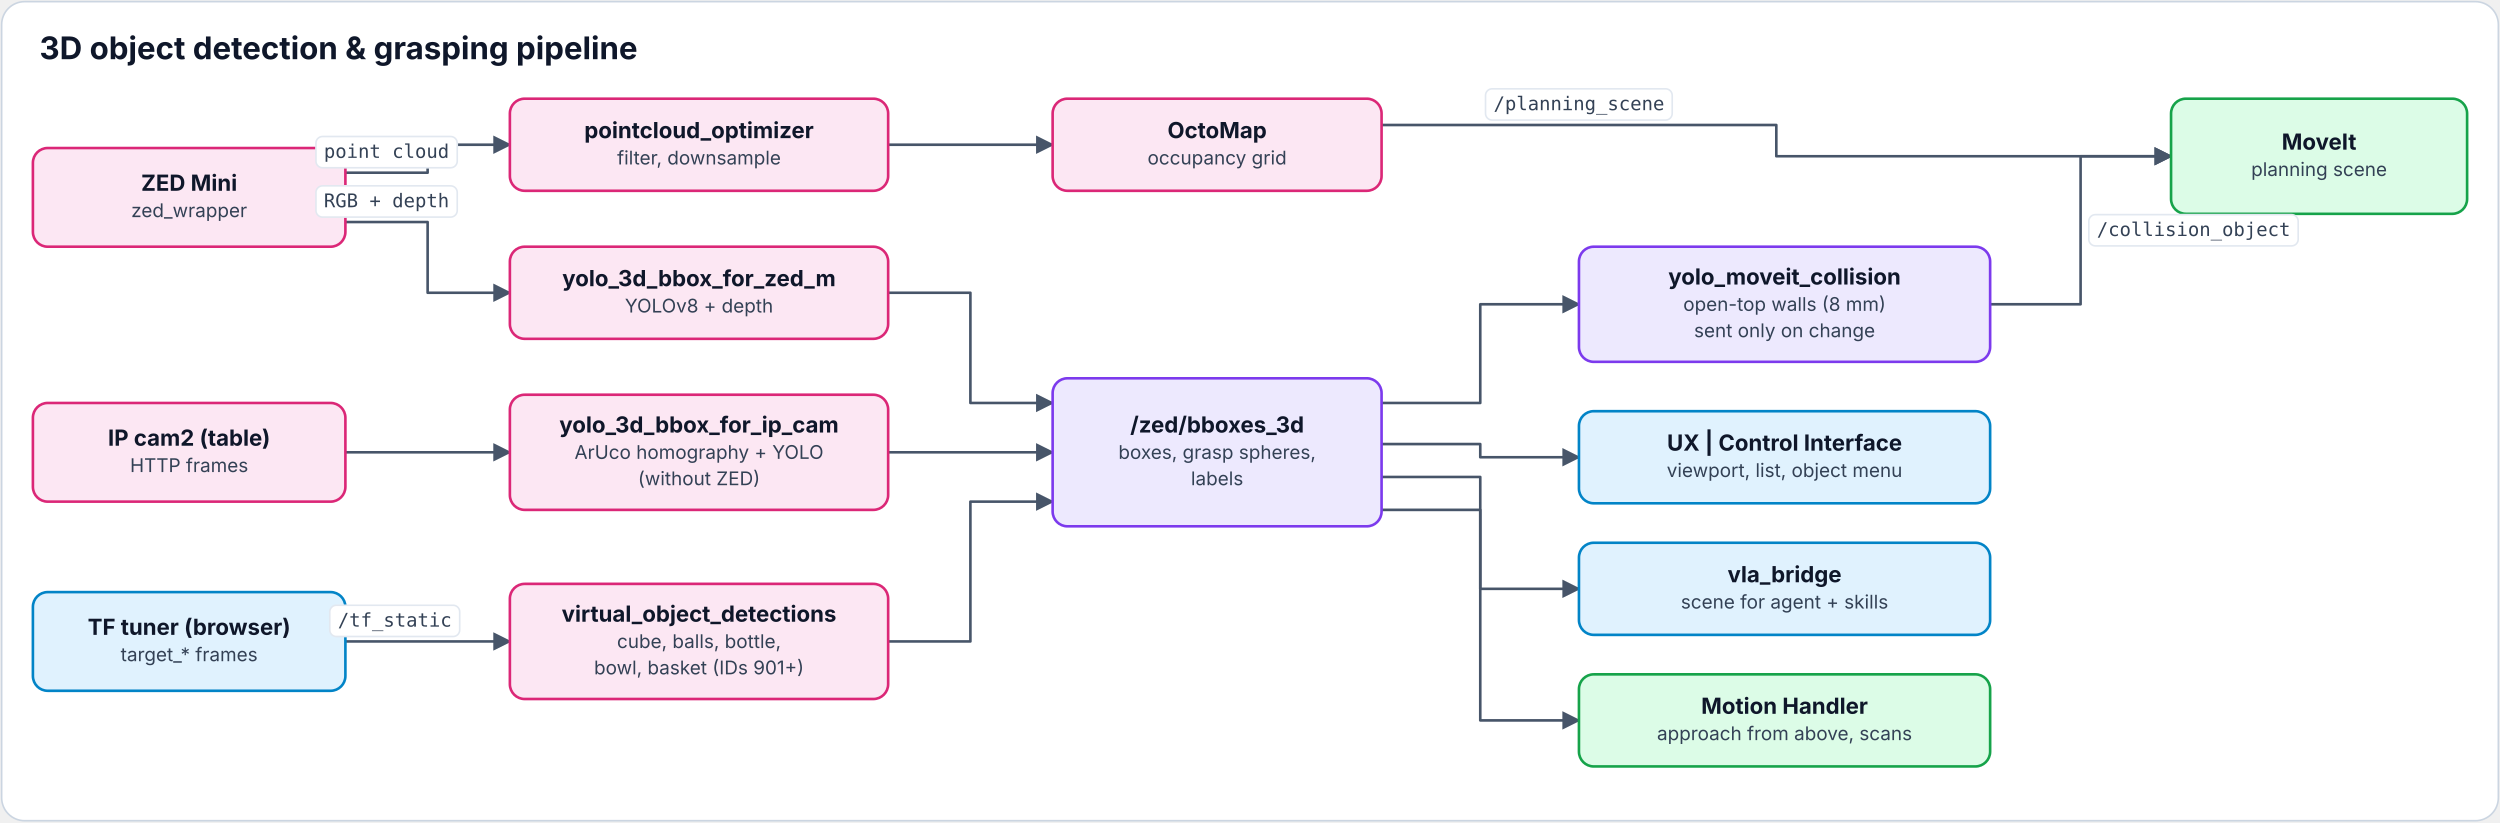
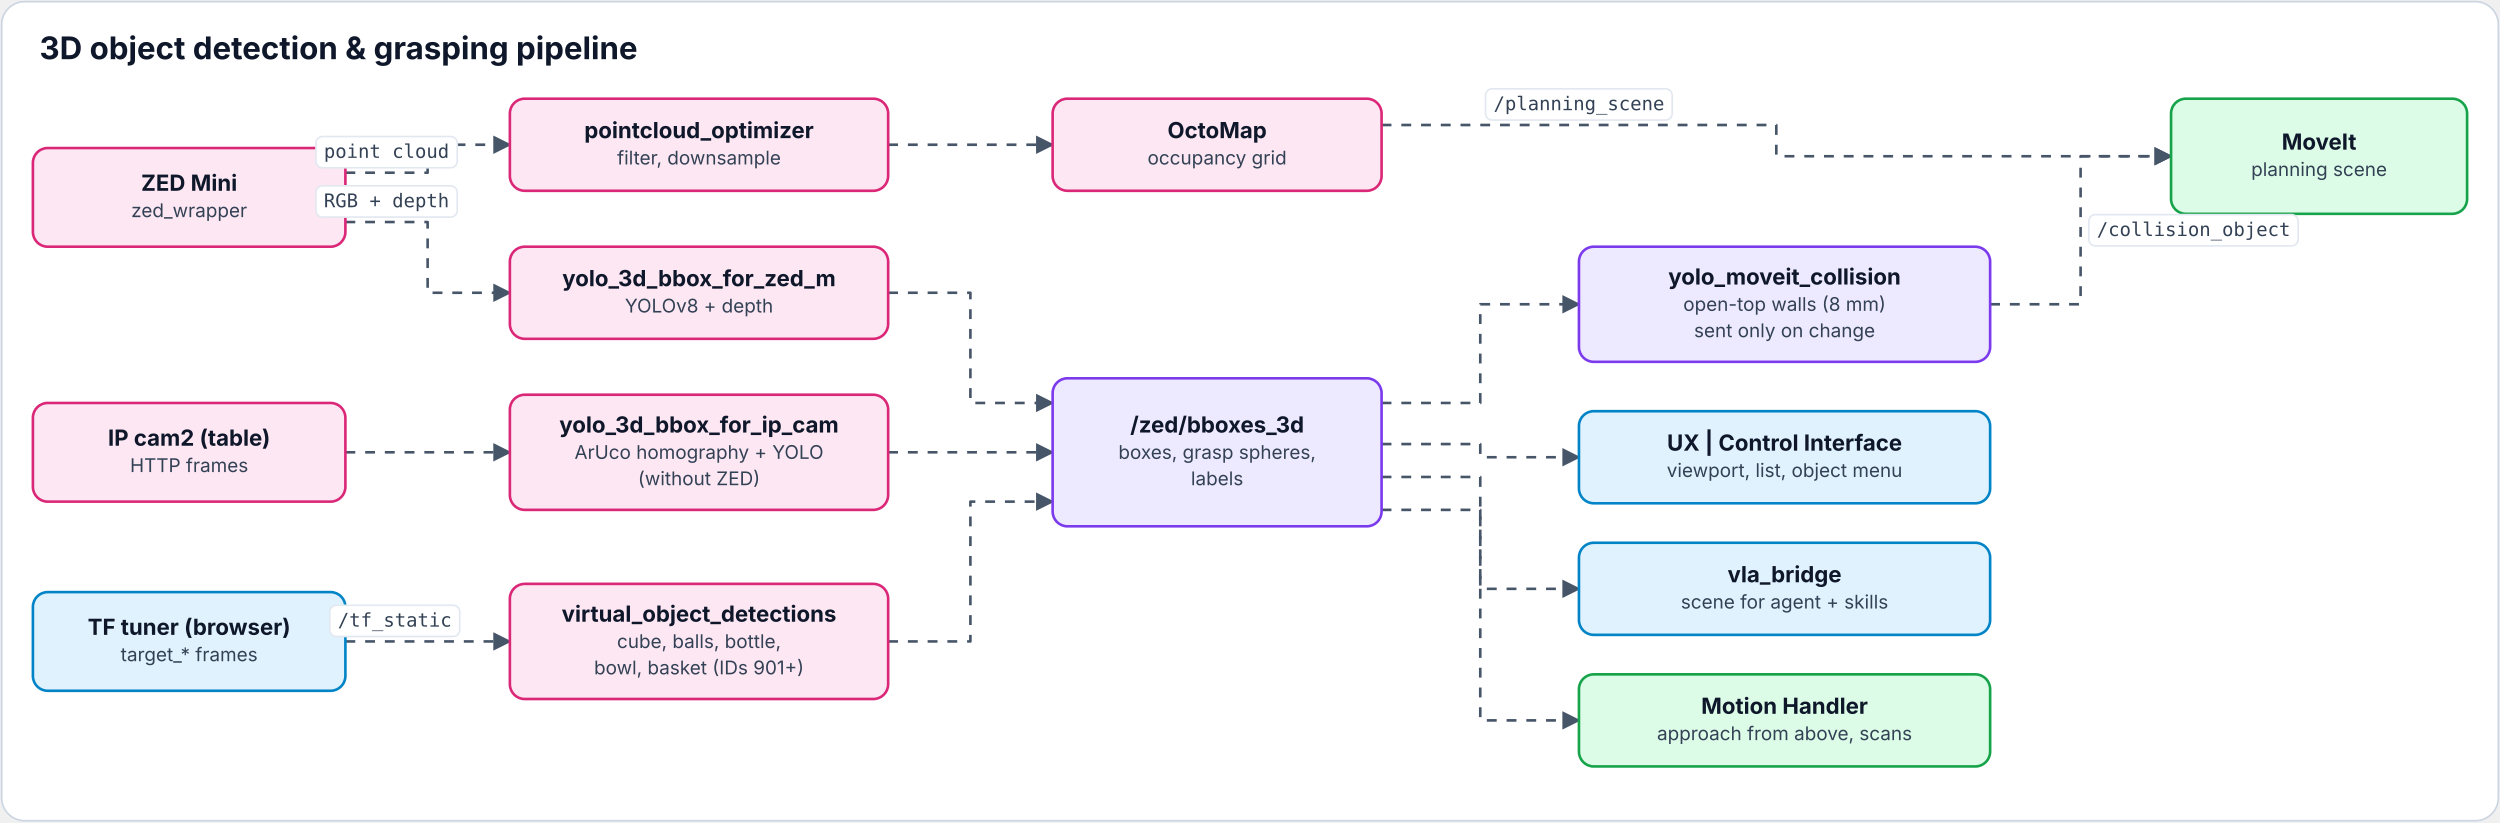
<svg xmlns="http://www.w3.org/2000/svg" viewBox="0 0 1520 500" width="1520" height="500" role="img" aria-label="3D object detection &amp; grasping pipeline">
  <defs>
    <marker id="a" viewBox="0 0 10 10" refX="9" refY="5" markerWidth="7" markerHeight="7" orient="auto-start-reverse">
      <path d="M0,0 L10,5 L0,10 z" fill="#475569" />
    </marker>
  </defs>
  <rect x="1" y="1" width="1518" height="498" rx="14" fill="#ffffff" stroke="#cbd5e1" />
  <text x="24" y="36" font-family="Inter, Segoe UI, Helvetica, Arial, sans-serif" font-size="19" font-weight="700" fill="#0f172a">3D object detection &amp; grasping pipeline</text>
  <path d="M210.0,105.0 L260.0,105.0 L260.0,88.0 L310.0,88.0" fill="none" stroke="#475569" stroke-width="1.6" stroke-linejoin="round" marker-end="url(#a)" />
  <path d="M540.0,88.0 L582.5,88.0 L640.0,88.0" fill="none" stroke="#475569" stroke-width="1.6" stroke-linejoin="round" marker-end="url(#a)" />
  <path d="M840.0,76.0 L1080.0,76.0 L1080.0,95.0 L1320.0,95.0" fill="none" stroke="#475569" stroke-width="1.6" stroke-linejoin="round" marker-end="url(#a)" />
  <path d="M210.0,135.0 L260.0,135.0 L260.0,178.0 L310.0,178.0" fill="none" stroke="#475569" stroke-width="1.6" stroke-linejoin="round" marker-end="url(#a)" />
  <path d="M540.0,178.0 L590.0,178.0 L590.0,245.0 L640.0,245.0" fill="none" stroke="#475569" stroke-width="1.6" stroke-linejoin="round" marker-end="url(#a)" />
  <path d="M210.0,275.0 L270.0,275.0 L310.0,275.0" fill="none" stroke="#475569" stroke-width="1.6" stroke-linejoin="round" marker-end="url(#a)" />
  <path d="M540.0,275.0 L582.5,275.0 L640.0,275.0" fill="none" stroke="#475569" stroke-width="1.6" stroke-linejoin="round" marker-end="url(#a)" />
  <path d="M210.0,390.0 L270.0,390.0 L310.0,390.0" fill="none" stroke="#475569" stroke-width="1.6" stroke-linejoin="round" marker-end="url(#a)" />
  <path d="M540.0,390.0 L590.0,390.0 L590.0,305.0 L640.0,305.0" fill="none" stroke="#475569" stroke-width="1.6" stroke-linejoin="round" marker-end="url(#a)" />
  <path d="M840.0,245.0 L900.0,245.0 L900.0,185.0 L960.0,185.0" fill="none" stroke="#475569" stroke-width="1.6" stroke-linejoin="round" marker-end="url(#a)" />
  <path d="M1210.0,185.0 L1265.0,185.0 L1265.0,95.0 L1320.0,95.0" fill="none" stroke="#475569" stroke-width="1.6" stroke-linejoin="round" marker-end="url(#a)" />
  <path d="M840.0,270.0 L900.0,270.0 L900.0,278.0 L960.0,278.0" fill="none" stroke="#475569" stroke-width="1.6" stroke-linejoin="round" marker-end="url(#a)" />
  <path d="M840.0,290.0 L900.0,290.0 L900.0,358.0 L960.0,358.0" fill="none" stroke="#475569" stroke-width="1.6" stroke-linejoin="round" marker-end="url(#a)" />
  <path d="M840.0,310.0 L900.0,310.0 L900.0,438.0 L960.0,438.0" fill="none" stroke="#475569" stroke-width="1.6" stroke-linejoin="round" marker-end="url(#a)" />
-   <rect x="20" y="90" width="190" height="60" rx="9" fill="#fce7f3" stroke="#db2777" stroke-width="1.6" />
-   <text x="115.0" y="116.0" font-family="Inter, Segoe UI, Helvetica, Arial, sans-serif" font-size="13.5" font-weight="700" text-anchor="middle" fill="#0f172a">ZED Mini</text>
-   <text x="115.0" y="132.0" font-family="Inter, Segoe UI, Helvetica, Arial, sans-serif" font-size="11.5" text-anchor="middle" fill="#334155">zed_wrapper</text>
-   <rect x="310" y="60" width="230" height="56" rx="9" fill="#fce7f3" stroke="#db2777" stroke-width="1.6" />
-   <text x="425.0" y="84.0" font-family="Inter, Segoe UI, Helvetica, Arial, sans-serif" font-size="13.5" font-weight="700" text-anchor="middle" fill="#0f172a">pointcloud_optimizer</text>
-   <text x="425.0" y="100.0" font-family="Inter, Segoe UI, Helvetica, Arial, sans-serif" font-size="11.5" text-anchor="middle" fill="#334155">filter, downsample</text>
-   <rect x="640" y="60" width="200" height="56" rx="9" fill="#fce7f3" stroke="#db2777" stroke-width="1.6" />
-   <text x="740.0" y="84.0" font-family="Inter, Segoe UI, Helvetica, Arial, sans-serif" font-size="13.5" font-weight="700" text-anchor="middle" fill="#0f172a">OctoMap</text>
-   <text x="740.0" y="100.0" font-family="Inter, Segoe UI, Helvetica, Arial, sans-serif" font-size="11.5" text-anchor="middle" fill="#334155">occupancy grid</text>
-   <rect x="310" y="150" width="230" height="56" rx="9" fill="#fce7f3" stroke="#db2777" stroke-width="1.6" />
-   <text x="425.0" y="174.0" font-family="Inter, Segoe UI, Helvetica, Arial, sans-serif" font-size="13.5" font-weight="700" text-anchor="middle" fill="#0f172a">yolo_3d_bbox_for_zed_m</text>
-   <text x="425.0" y="190.0" font-family="Inter, Segoe UI, Helvetica, Arial, sans-serif" font-size="11.5" text-anchor="middle" fill="#334155">YOLOv8 + depth</text>
-   <rect x="20" y="245" width="190" height="60" rx="9" fill="#fce7f3" stroke="#db2777" stroke-width="1.6" />
-   <text x="115.0" y="271.0" font-family="Inter, Segoe UI, Helvetica, Arial, sans-serif" font-size="13.5" font-weight="700" text-anchor="middle" fill="#0f172a">IP cam2 (table)</text>
-   <text x="115.0" y="287.0" font-family="Inter, Segoe UI, Helvetica, Arial, sans-serif" font-size="11.5" text-anchor="middle" fill="#334155">HTTP frames</text>
-   <rect x="310" y="240" width="230" height="70" rx="9" fill="#fce7f3" stroke="#db2777" stroke-width="1.6" />
-   <text x="425.0" y="263.0" font-family="Inter, Segoe UI, Helvetica, Arial, sans-serif" font-size="13.5" font-weight="700" text-anchor="middle" fill="#0f172a">yolo_3d_bbox_for_ip_cam</text>
-   <text x="425.0" y="279.0" font-family="Inter, Segoe UI, Helvetica, Arial, sans-serif" font-size="11.5" text-anchor="middle" fill="#334155">ArUco homography + YOLO</text>
-   <text x="425.0" y="295.0" font-family="Inter, Segoe UI, Helvetica, Arial, sans-serif" font-size="11.5" text-anchor="middle" fill="#334155">(without ZED)</text>
-   <rect x="20" y="360" width="190" height="60" rx="9" fill="#e0f2fe" stroke="#0284c7" stroke-width="1.6" />
-   <text x="115.0" y="386.0" font-family="Inter, Segoe UI, Helvetica, Arial, sans-serif" font-size="13.5" font-weight="700" text-anchor="middle" fill="#0f172a">TF tuner (browser)</text>
-   <text x="115.0" y="402.0" font-family="Inter, Segoe UI, Helvetica, Arial, sans-serif" font-size="11.5" text-anchor="middle" fill="#334155">target_* frames</text>
-   <rect x="310" y="355" width="230" height="70" rx="9" fill="#fce7f3" stroke="#db2777" stroke-width="1.6" />
-   <text x="425.0" y="378.0" font-family="Inter, Segoe UI, Helvetica, Arial, sans-serif" font-size="13.5" font-weight="700" text-anchor="middle" fill="#0f172a">virtual_object_detections</text>
-   <text x="425.0" y="394.0" font-family="Inter, Segoe UI, Helvetica, Arial, sans-serif" font-size="11.5" text-anchor="middle" fill="#334155">cube, balls, bottle,</text>
-   <text x="425.0" y="410.0" font-family="Inter, Segoe UI, Helvetica, Arial, sans-serif" font-size="11.5" text-anchor="middle" fill="#334155">bowl, basket (IDs 901+)</text>
-   <rect x="640" y="230" width="200" height="90" rx="9" fill="#ede9fe" stroke="#7c3aed" stroke-width="1.6" />
-   <text x="740.0" y="263.0" font-family="Inter, Segoe UI, Helvetica, Arial, sans-serif" font-size="13.5" font-weight="700" text-anchor="middle" fill="#0f172a">/zed/bboxes_3d</text>
-   <text x="740.0" y="279.0" font-family="Inter, Segoe UI, Helvetica, Arial, sans-serif" font-size="11.5" text-anchor="middle" fill="#334155">boxes, grasp spheres,</text>
-   <text x="740.0" y="295.0" font-family="Inter, Segoe UI, Helvetica, Arial, sans-serif" font-size="11.5" text-anchor="middle" fill="#334155">labels</text>
-   <rect x="960" y="150" width="250" height="70" rx="9" fill="#ede9fe" stroke="#7c3aed" stroke-width="1.6" />
-   <text x="1085.0" y="173.0" font-family="Inter, Segoe UI, Helvetica, Arial, sans-serif" font-size="13.5" font-weight="700" text-anchor="middle" fill="#0f172a">yolo_moveit_collision</text>
-   <text x="1085.0" y="189.0" font-family="Inter, Segoe UI, Helvetica, Arial, sans-serif" font-size="11.5" text-anchor="middle" fill="#334155">open-top walls (8 mm)</text>
-   <text x="1085.0" y="205.0" font-family="Inter, Segoe UI, Helvetica, Arial, sans-serif" font-size="11.5" text-anchor="middle" fill="#334155">sent only on change</text>
-   <rect x="1320" y="60" width="180" height="70" rx="9" fill="#dcfce7" stroke="#16a34a" stroke-width="1.6" />
-   <text x="1410.0" y="91.0" font-family="Inter, Segoe UI, Helvetica, Arial, sans-serif" font-size="13.5" font-weight="700" text-anchor="middle" fill="#0f172a">MoveIt</text>
-   <text x="1410.0" y="107.0" font-family="Inter, Segoe UI, Helvetica, Arial, sans-serif" font-size="11.5" text-anchor="middle" fill="#334155">planning scene</text>
-   <rect x="960" y="250" width="250" height="56" rx="9" fill="#e0f2fe" stroke="#0284c7" stroke-width="1.6" />
-   <text x="1085.0" y="274.0" font-family="Inter, Segoe UI, Helvetica, Arial, sans-serif" font-size="13.5" font-weight="700" text-anchor="middle" fill="#0f172a">UX | Control Interface</text>
-   <text x="1085.0" y="290.0" font-family="Inter, Segoe UI, Helvetica, Arial, sans-serif" font-size="11.5" text-anchor="middle" fill="#334155">viewport, list, object menu</text>
-   <rect x="960" y="330" width="250" height="56" rx="9" fill="#e0f2fe" stroke="#0284c7" stroke-width="1.6" />
-   <text x="1085.0" y="354.0" font-family="Inter, Segoe UI, Helvetica, Arial, sans-serif" font-size="13.5" font-weight="700" text-anchor="middle" fill="#0f172a">vla_bridge</text>
-   <text x="1085.0" y="370.0" font-family="Inter, Segoe UI, Helvetica, Arial, sans-serif" font-size="11.5" text-anchor="middle" fill="#334155">scene for agent + skills</text>
-   <rect x="960" y="410" width="250" height="56" rx="9" fill="#dcfce7" stroke="#16a34a" stroke-width="1.6" />
-   <text x="1085.0" y="434.0" font-family="Inter, Segoe UI, Helvetica, Arial, sans-serif" font-size="13.5" font-weight="700" text-anchor="middle" fill="#0f172a">Motion Handler</text>
-   <text x="1085.0" y="450.0" font-family="Inter, Segoe UI, Helvetica, Arial, sans-serif" font-size="11.5" text-anchor="middle" fill="#334155">approach from above, scans</text>
+   <g class="node">
+     <rect x="20" y="90" width="190" height="60" rx="9" fill="#fce7f3" stroke="#db2777" stroke-width="1.6" />
+     <text x="115.0" y="116.0" font-family="Inter, Segoe UI, Helvetica, Arial, sans-serif" font-size="13.5" font-weight="700" text-anchor="middle" fill="#0f172a">ZED Mini</text>
+     <text x="115.0" y="132.0" font-family="Inter, Segoe UI, Helvetica, Arial, sans-serif" font-size="11.5" text-anchor="middle" fill="#334155">zed_wrapper</text>
+   </g>
+   <g class="node">
+     <rect x="310" y="60" width="230" height="56" rx="9" fill="#fce7f3" stroke="#db2777" stroke-width="1.6" />
+     <text x="425.0" y="84.0" font-family="Inter, Segoe UI, Helvetica, Arial, sans-serif" font-size="13.5" font-weight="700" text-anchor="middle" fill="#0f172a">pointcloud_optimizer</text>
+     <text x="425.0" y="100.0" font-family="Inter, Segoe UI, Helvetica, Arial, sans-serif" font-size="11.5" text-anchor="middle" fill="#334155">filter, downsample</text>
+   </g>
+   <g class="node">
+     <rect x="640" y="60" width="200" height="56" rx="9" fill="#fce7f3" stroke="#db2777" stroke-width="1.6" />
+     <text x="740.0" y="84.0" font-family="Inter, Segoe UI, Helvetica, Arial, sans-serif" font-size="13.5" font-weight="700" text-anchor="middle" fill="#0f172a">OctoMap</text>
+     <text x="740.0" y="100.0" font-family="Inter, Segoe UI, Helvetica, Arial, sans-serif" font-size="11.5" text-anchor="middle" fill="#334155">occupancy grid</text>
+   </g>
+   <g class="node">
+     <rect x="310" y="150" width="230" height="56" rx="9" fill="#fce7f3" stroke="#db2777" stroke-width="1.6" />
+     <text x="425.0" y="174.0" font-family="Inter, Segoe UI, Helvetica, Arial, sans-serif" font-size="13.5" font-weight="700" text-anchor="middle" fill="#0f172a">yolo_3d_bbox_for_zed_m</text>
+     <text x="425.0" y="190.0" font-family="Inter, Segoe UI, Helvetica, Arial, sans-serif" font-size="11.5" text-anchor="middle" fill="#334155">YOLOv8 + depth</text>
+   </g>
+   <g class="node">
+     <rect x="20" y="245" width="190" height="60" rx="9" fill="#fce7f3" stroke="#db2777" stroke-width="1.6" />
+     <text x="115.0" y="271.0" font-family="Inter, Segoe UI, Helvetica, Arial, sans-serif" font-size="13.5" font-weight="700" text-anchor="middle" fill="#0f172a">IP cam2 (table)</text>
+     <text x="115.0" y="287.0" font-family="Inter, Segoe UI, Helvetica, Arial, sans-serif" font-size="11.5" text-anchor="middle" fill="#334155">HTTP frames</text>
+   </g>
+   <g class="node">
+     <rect x="310" y="240" width="230" height="70" rx="9" fill="#fce7f3" stroke="#db2777" stroke-width="1.6" />
+     <text x="425.0" y="263.0" font-family="Inter, Segoe UI, Helvetica, Arial, sans-serif" font-size="13.5" font-weight="700" text-anchor="middle" fill="#0f172a">yolo_3d_bbox_for_ip_cam</text>
+     <text x="425.0" y="279.0" font-family="Inter, Segoe UI, Helvetica, Arial, sans-serif" font-size="11.5" text-anchor="middle" fill="#334155">ArUco homography + YOLO</text>
+     <text x="425.0" y="295.0" font-family="Inter, Segoe UI, Helvetica, Arial, sans-serif" font-size="11.5" text-anchor="middle" fill="#334155">(without ZED)</text>
+   </g>
+   <g class="node">
+     <rect x="20" y="360" width="190" height="60" rx="9" fill="#e0f2fe" stroke="#0284c7" stroke-width="1.6" />
+     <text x="115.0" y="386.0" font-family="Inter, Segoe UI, Helvetica, Arial, sans-serif" font-size="13.5" font-weight="700" text-anchor="middle" fill="#0f172a">TF tuner (browser)</text>
+     <text x="115.0" y="402.0" font-family="Inter, Segoe UI, Helvetica, Arial, sans-serif" font-size="11.5" text-anchor="middle" fill="#334155">target_* frames</text>
+   </g>
+   <g class="node">
+     <rect x="310" y="355" width="230" height="70" rx="9" fill="#fce7f3" stroke="#db2777" stroke-width="1.6" />
+     <text x="425.0" y="378.0" font-family="Inter, Segoe UI, Helvetica, Arial, sans-serif" font-size="13.5" font-weight="700" text-anchor="middle" fill="#0f172a">virtual_object_detections</text>
+     <text x="425.0" y="394.0" font-family="Inter, Segoe UI, Helvetica, Arial, sans-serif" font-size="11.5" text-anchor="middle" fill="#334155">cube, balls, bottle,</text>
+     <text x="425.0" y="410.0" font-family="Inter, Segoe UI, Helvetica, Arial, sans-serif" font-size="11.5" text-anchor="middle" fill="#334155">bowl, basket (IDs 901+)</text>
+   </g>
+   <g class="node">
+     <rect x="640" y="230" width="200" height="90" rx="9" fill="#ede9fe" stroke="#7c3aed" stroke-width="1.6" />
+     <text x="740.0" y="263.0" font-family="Inter, Segoe UI, Helvetica, Arial, sans-serif" font-size="13.5" font-weight="700" text-anchor="middle" fill="#0f172a">/zed/bboxes_3d</text>
+     <text x="740.0" y="279.0" font-family="Inter, Segoe UI, Helvetica, Arial, sans-serif" font-size="11.5" text-anchor="middle" fill="#334155">boxes, grasp spheres,</text>
+     <text x="740.0" y="295.0" font-family="Inter, Segoe UI, Helvetica, Arial, sans-serif" font-size="11.5" text-anchor="middle" fill="#334155">labels</text>
+   </g>
+   <g class="node">
+     <rect x="960" y="150" width="250" height="70" rx="9" fill="#ede9fe" stroke="#7c3aed" stroke-width="1.6" />
+     <text x="1085.0" y="173.0" font-family="Inter, Segoe UI, Helvetica, Arial, sans-serif" font-size="13.5" font-weight="700" text-anchor="middle" fill="#0f172a">yolo_moveit_collision</text>
+     <text x="1085.0" y="189.0" font-family="Inter, Segoe UI, Helvetica, Arial, sans-serif" font-size="11.5" text-anchor="middle" fill="#334155">open-top walls (8 mm)</text>
+     <text x="1085.0" y="205.0" font-family="Inter, Segoe UI, Helvetica, Arial, sans-serif" font-size="11.5" text-anchor="middle" fill="#334155">sent only on change</text>
+   </g>
+   <g class="node">
+     <rect x="1320" y="60" width="180" height="70" rx="9" fill="#dcfce7" stroke="#16a34a" stroke-width="1.6" />
+     <text x="1410.0" y="91.0" font-family="Inter, Segoe UI, Helvetica, Arial, sans-serif" font-size="13.5" font-weight="700" text-anchor="middle" fill="#0f172a">MoveIt</text>
+     <text x="1410.0" y="107.0" font-family="Inter, Segoe UI, Helvetica, Arial, sans-serif" font-size="11.5" text-anchor="middle" fill="#334155">planning scene</text>
+   </g>
+   <g class="node">
+     <rect x="960" y="250" width="250" height="56" rx="9" fill="#e0f2fe" stroke="#0284c7" stroke-width="1.6" />
+     <text x="1085.0" y="274.0" font-family="Inter, Segoe UI, Helvetica, Arial, sans-serif" font-size="13.5" font-weight="700" text-anchor="middle" fill="#0f172a">UX | Control Interface</text>
+     <text x="1085.0" y="290.0" font-family="Inter, Segoe UI, Helvetica, Arial, sans-serif" font-size="11.5" text-anchor="middle" fill="#334155">viewport, list, object menu</text>
+   </g>
+   <g class="node">
+     <rect x="960" y="330" width="250" height="56" rx="9" fill="#e0f2fe" stroke="#0284c7" stroke-width="1.6" />
+     <text x="1085.0" y="354.0" font-family="Inter, Segoe UI, Helvetica, Arial, sans-serif" font-size="13.5" font-weight="700" text-anchor="middle" fill="#0f172a">vla_bridge</text>
+     <text x="1085.0" y="370.0" font-family="Inter, Segoe UI, Helvetica, Arial, sans-serif" font-size="11.5" text-anchor="middle" fill="#334155">scene for agent + skills</text>
+   </g>
+   <g class="node">
+     <rect x="960" y="410" width="250" height="56" rx="9" fill="#dcfce7" stroke="#16a34a" stroke-width="1.6" />
+     <text x="1085.0" y="434.0" font-family="Inter, Segoe UI, Helvetica, Arial, sans-serif" font-size="13.5" font-weight="700" text-anchor="middle" fill="#0f172a">Motion Handler</text>
+     <text x="1085.0" y="450.0" font-family="Inter, Segoe UI, Helvetica, Arial, sans-serif" font-size="11.5" text-anchor="middle" fill="#334155">approach from above, scans</text>
+   </g>
  <rect x="192.1" y="83.0" width="85.9" height="19" rx="4" fill="#ffffff" stroke="#e2e8f0" />
  <text x="235.0" y="96.0" font-family="JetBrains Mono, Consolas, monospace" font-size="11.5" text-anchor="middle" fill="#334155">point cloud</text>
  <rect x="903.2" y="54.0" width="113.5" height="19" rx="4" fill="#ffffff" stroke="#e2e8f0" />
  <text x="960.0" y="67.0" font-family="JetBrains Mono, Consolas, monospace" font-size="11.5" text-anchor="middle" fill="#334155">/planning_scene</text>
  <rect x="192.1" y="113.0" width="85.9" height="19" rx="4" fill="#ffffff" stroke="#e2e8f0" />
  <text x="235.0" y="126.0" font-family="JetBrains Mono, Consolas, monospace" font-size="11.5" text-anchor="middle" fill="#334155">RGB + depth</text>
  <rect x="200.5" y="368.0" width="79.0" height="19" rx="4" fill="#ffffff" stroke="#e2e8f0" />
  <text x="240.0" y="381.0" font-family="JetBrains Mono, Consolas, monospace" font-size="11.5" text-anchor="middle" fill="#334155">/tf_static</text>
  <rect x="1270.0" y="130.5" width="127.3" height="19" rx="4" fill="#ffffff" stroke="#e2e8f0" />
  <text x="1333.7" y="143.5" font-family="JetBrains Mono, Consolas, monospace" font-size="11.5" text-anchor="middle" fill="#334155">/collision_object</text>
+   <style>
+         /* A: Dash-Animation für alle Verbindungen */
+         path {
+             stroke-dasharray: 6;
+             animation: dash 20s linear infinite;
+         }
+         @keyframes dash {
+             to { stroke-dashoffset: -100; }
+         }
+         
+         /* B: Hover-Effekte auf Gruppen/Knoten */
+         .node rect {
+             transition: filter 0.3s ease, transform 0.3s ease;
+             transform-origin: center;
+         }
+         .node:hover rect {
+             filter: brightness(1.1);
+         }
+         
+         /* C: Happy-Path in grasp_states hervorheben */
+         .happy-edge {
+             stroke: #0a7a6d !important;
+             stroke-width: 3px !important;
+             filter: drop-shadow(0 0 2px #0a7a6d);
+         }
+     </style>
</svg>
